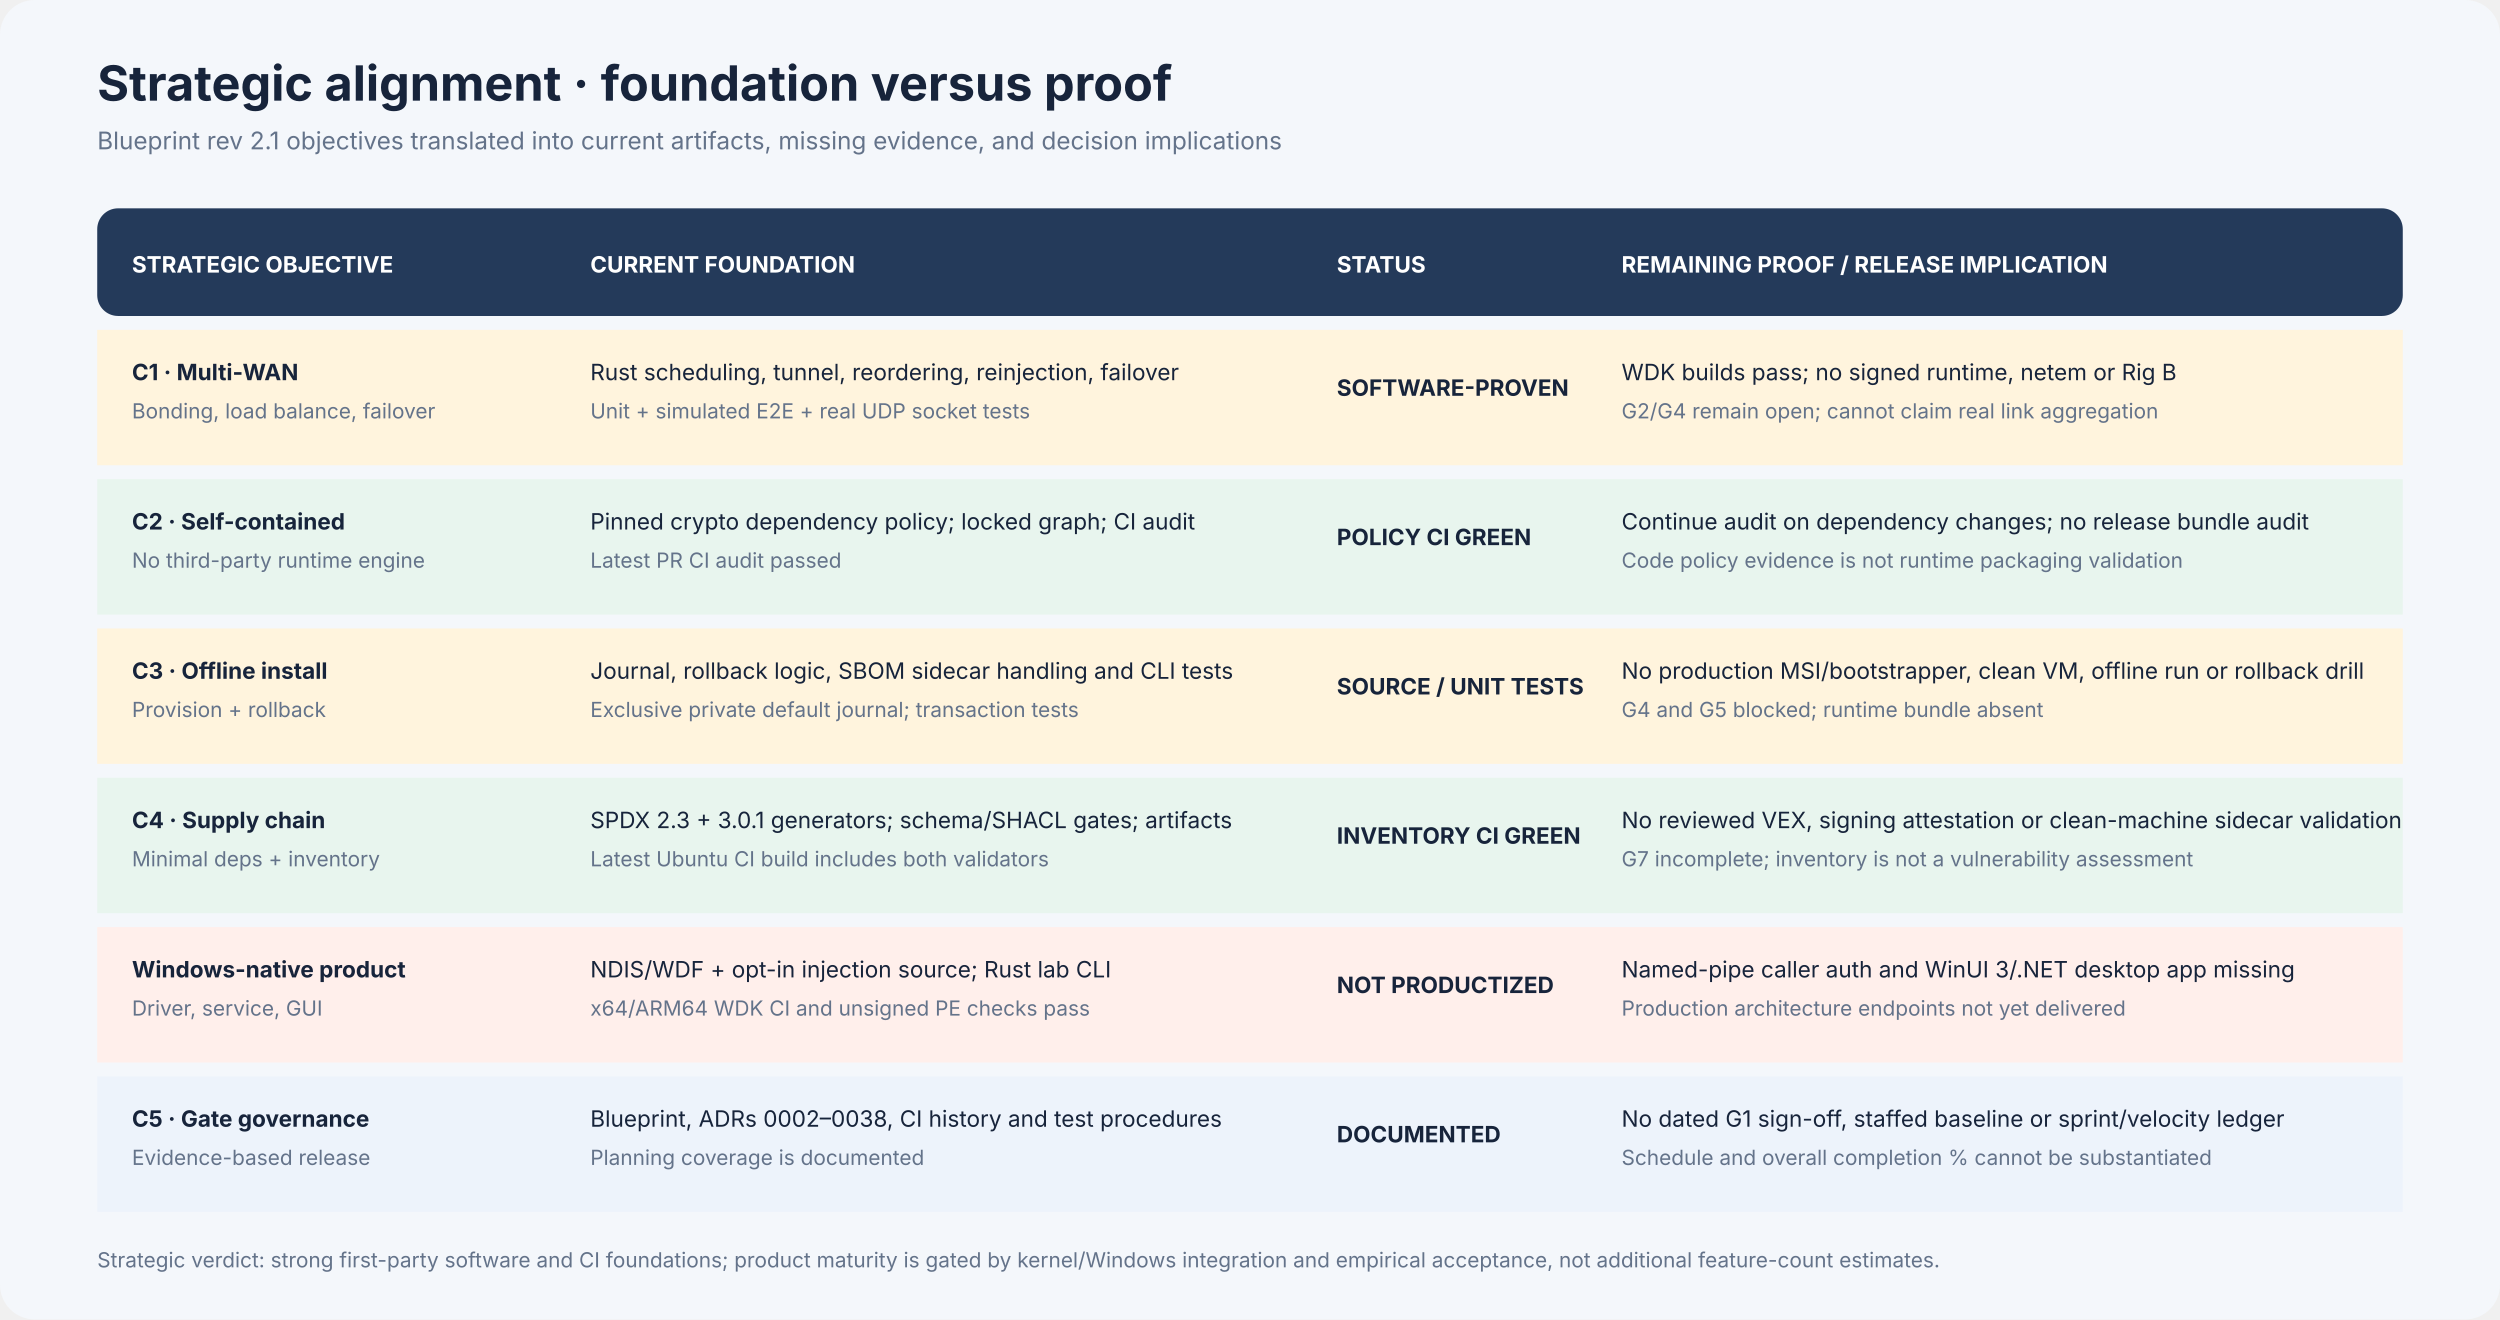
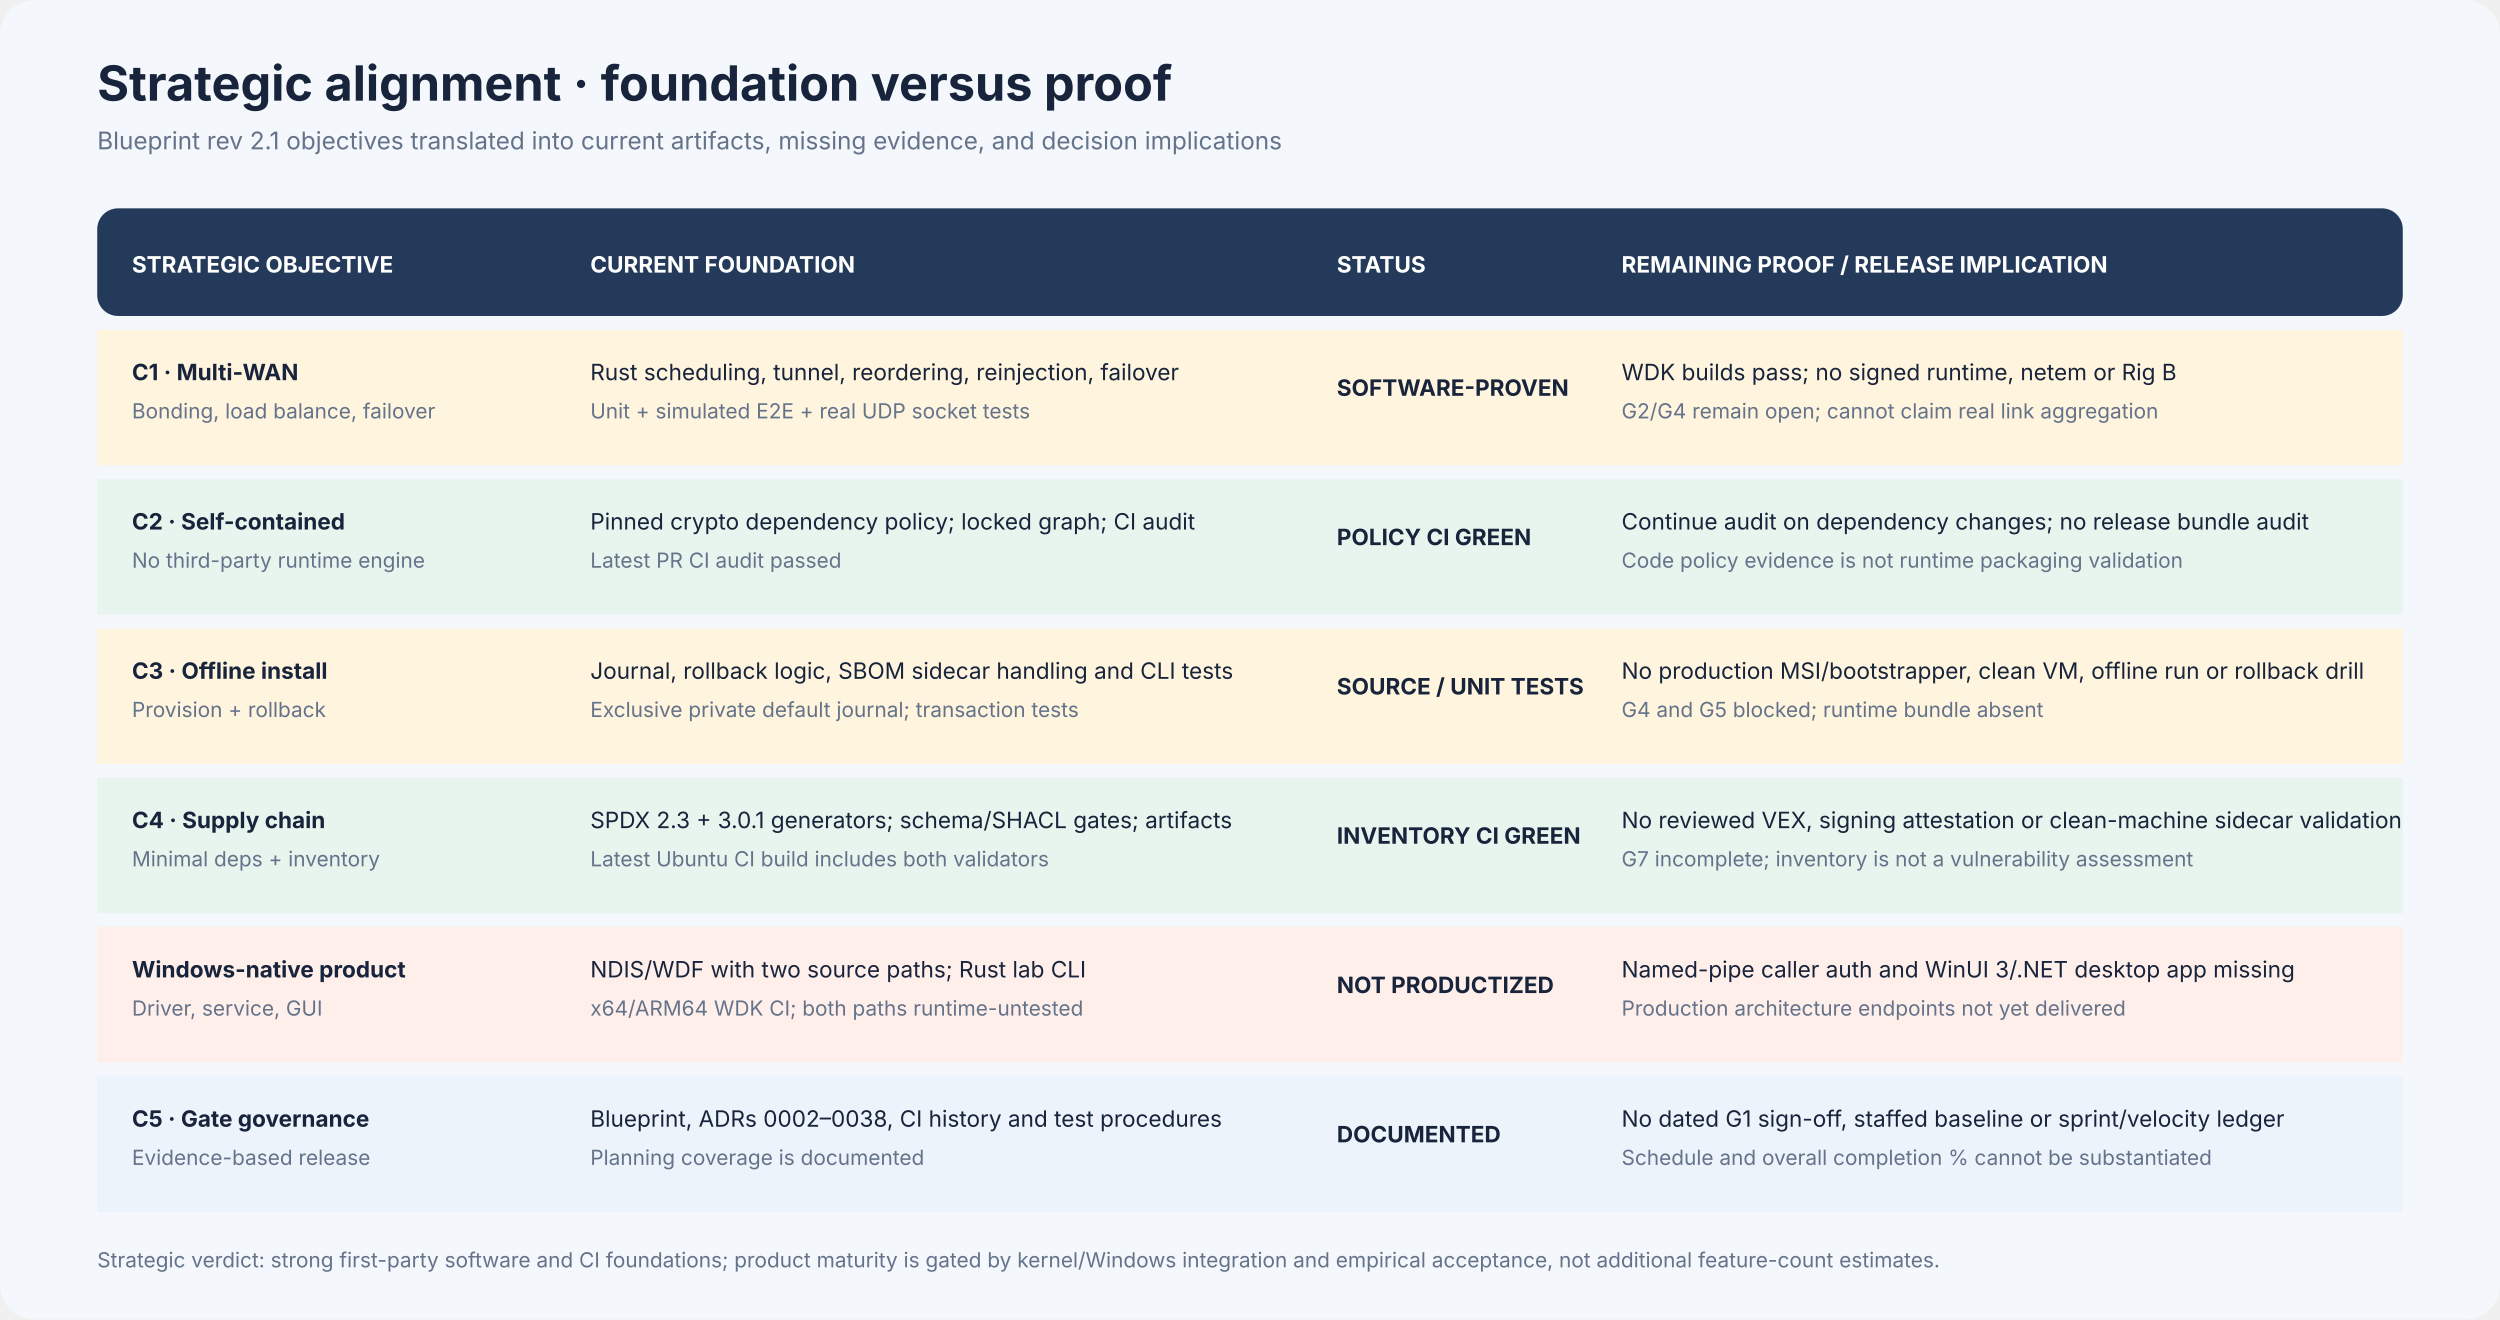
<svg xmlns="http://www.w3.org/2000/svg" viewBox="0 0 1440 760" role="img" aria-labelledby="title desc">
  <defs>
    <style>text{font-family:Inter,Segoe UI,Arial,sans-serif;fill:#17243b}.title{font-size:28px;font-weight:700}.sub{font-size:14px;fill:#64738a}.head{font-size:13px;font-weight:700;fill:#fff}.cell{font-size:13px}.cellbold{font-size:13px;font-weight:700}.line{stroke:#dce3ed;stroke-width:1}.statusgreen{fill:#e8f5ee}.statusamber{fill:#fff4dd}.statusred{fill:#ffefeb}.statusblue{fill:#edf3fb}.card{fill:white;stroke:#dce3ed}.caption{font-size:12px;fill:#64738a}</style>
  </defs>
  <rect width="1440" height="760" rx="20" fill="#f4f7fb" />
  <text x="56" y="58" class="title">Strategic alignment · foundation versus proof</text>
  <text x="56" y="86" class="sub">Blueprint rev 2.1 objectives translated into current artifacts, missing evidence, and decision implications</text>
  <rect x="56" y="120" width="1328" height="62" rx="12" fill="#243a5a" />
  <text x="76" y="157" class="head">STRATEGIC OBJECTIVE</text>
  <text x="340" y="157" class="head">CURRENT FOUNDATION</text>
  <text x="770" y="157" class="head">STATUS</text>
  <text x="934" y="157" class="head">REMAINING PROOF / RELEASE IMPLICATION</text>
  <g>
    <rect x="56" y="190" width="1328" height="78" class="statusamber" />
    <text x="76" y="219" class="cellbold">C1 · Multi-WAN</text>
    <text x="76" y="241" class="caption">Bonding, load balance, failover</text>
    <text x="340" y="219" class="cell">Rust scheduling, tunnel, reordering, reinjection, failover</text>
    <text x="340" y="241" class="caption">Unit + simulated E2E + real UDP socket tests</text>
    <text x="770" y="228" class="cellbold" fill="#976400">SOFTWARE-PROVEN</text>
    <text x="934" y="219" class="cell">WDK builds pass; no signed runtime, netem or Rig B</text>
    <text x="934" y="241" class="caption">G2/G4 remain open; cannot claim real link aggregation</text>
  </g>
  <g>
    <rect x="56" y="276" width="1328" height="78" class="statusgreen" />
    <text x="76" y="305" class="cellbold">C2 · Self-contained</text>
    <text x="76" y="327" class="caption">No third-party runtime engine</text>
    <text x="340" y="305" class="cell">Pinned crypto dependency policy; locked graph; CI audit</text>
    <text x="340" y="327" class="caption">Latest PR CI audit passed</text>
    <text x="770" y="314" class="cellbold" fill="#18734f">POLICY CI GREEN</text>
    <text x="934" y="305" class="cell">Continue audit on dependency changes; no release bundle audit</text>
    <text x="934" y="327" class="caption">Code policy evidence is not runtime packaging validation</text>
  </g>
  <g>
    <rect x="56" y="362" width="1328" height="78" class="statusamber" />
    <text x="76" y="391" class="cellbold">C3 · Offline install</text>
    <text x="76" y="413" class="caption">Provision + rollback</text>
    <text x="340" y="391" class="cell">Journal, rollback logic, SBOM sidecar handling and CLI tests</text>
    <text x="340" y="413" class="caption">Exclusive private default journal; transaction tests</text>
    <text x="770" y="400" class="cellbold" fill="#976400">SOURCE / UNIT TESTS</text>
    <text x="934" y="391" class="cell">No production MSI/bootstrapper, clean VM, offline run or rollback drill</text>
    <text x="934" y="413" class="caption">G4 and G5 blocked; runtime bundle absent</text>
  </g>
  <g>
    <rect x="56" y="448" width="1328" height="78" class="statusgreen" />
    <text x="76" y="477" class="cellbold">C4 · Supply chain</text>
    <text x="76" y="499" class="caption">Minimal deps + inventory</text>
    <text x="340" y="477" class="cell">SPDX 2.3 + 3.0.1 generators; schema/SHACL gates; artifacts</text>
    <text x="340" y="499" class="caption">Latest Ubuntu CI build includes both validators</text>
    <text x="770" y="486" class="cellbold" fill="#18734f">INVENTORY CI GREEN</text>
    <text x="934" y="477" class="cell">No reviewed VEX, signing attestation or clean-machine sidecar validation</text>
    <text x="934" y="499" class="caption">G7 incomplete; inventory is not a vulnerability assessment</text>
  </g>
  <g>
    <rect x="56" y="534" width="1328" height="78" class="statusred" />
    <text x="76" y="563" class="cellbold">Windows-native product</text>
    <text x="76" y="585" class="caption">Driver, service, GUI</text>
-     <text x="340" y="563" class="cell">NDIS/WDF + opt-in injection source; Rust lab CLI</text>
-     <text x="340" y="585" class="caption">x64/ARM64 WDK CI and unsigned PE checks pass</text>
+     <text x="340" y="563" class="cell">NDIS/WDF with two source paths; Rust lab CLI</text>
+     <text x="340" y="585" class="caption">x64/ARM64 WDK CI; both paths runtime-untested</text>
    <text x="770" y="572" class="cellbold" fill="#aa4d43">NOT PRODUCTIZED</text>
    <text x="934" y="563" class="cell">Named-pipe caller auth and WinUI 3/.NET desktop app missing</text>
    <text x="934" y="585" class="caption">Production architecture endpoints not yet delivered</text>
  </g>
  <g>
    <rect x="56" y="620" width="1328" height="78" class="statusblue" />
    <text x="76" y="649" class="cellbold">C5 · Gate governance</text>
    <text x="76" y="671" class="caption">Evidence-based release</text>
    <text x="340" y="649" class="cell">Blueprint, ADRs 0002–0038, CI history and test procedures</text>
    <text x="340" y="671" class="caption">Planning coverage is documented</text>
    <text x="770" y="658" class="cellbold" fill="#426b9b">DOCUMENTED</text>
    <text x="934" y="649" class="cell">No dated G1 sign-off, staffed baseline or sprint/velocity ledger</text>
    <text x="934" y="671" class="caption">Schedule and overall completion % cannot be substantiated</text>
  </g>
  <text x="56" y="730" class="caption">Strategic verdict: strong first-party software and CI foundations; product maturity is gated by kernel/Windows integration and empirical acceptance, not additional feature-count estimates.</text>
</svg>
